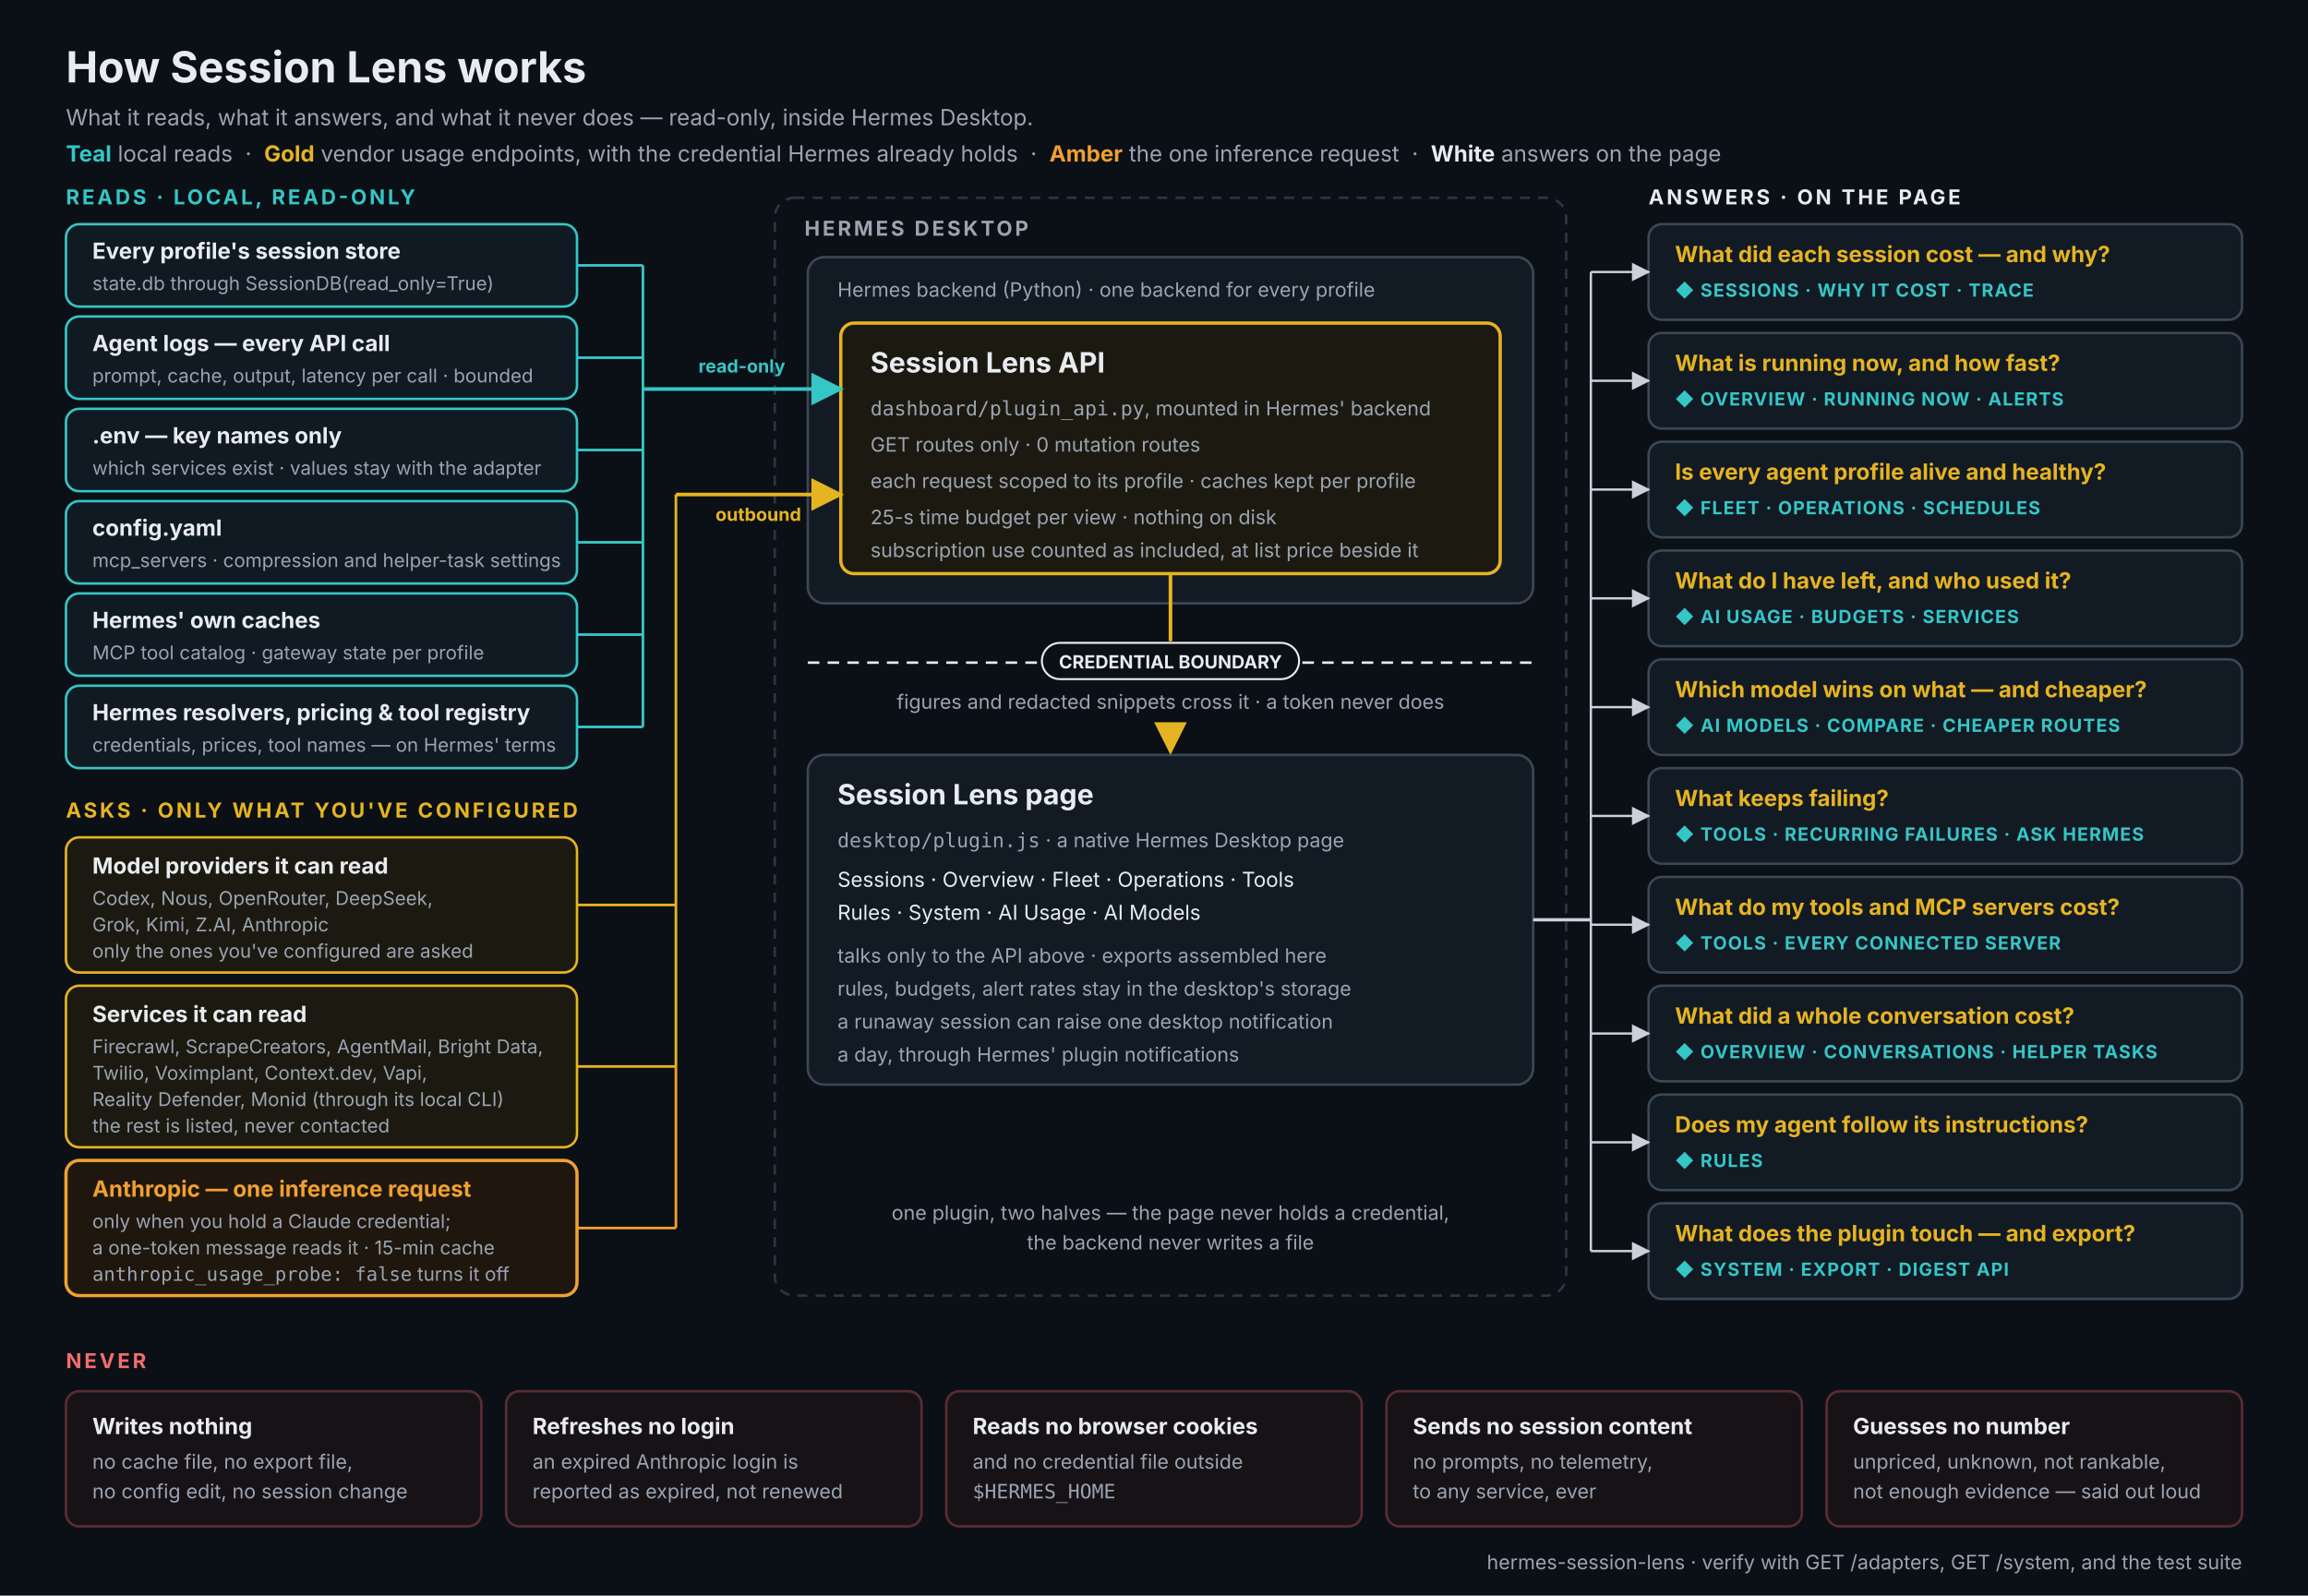
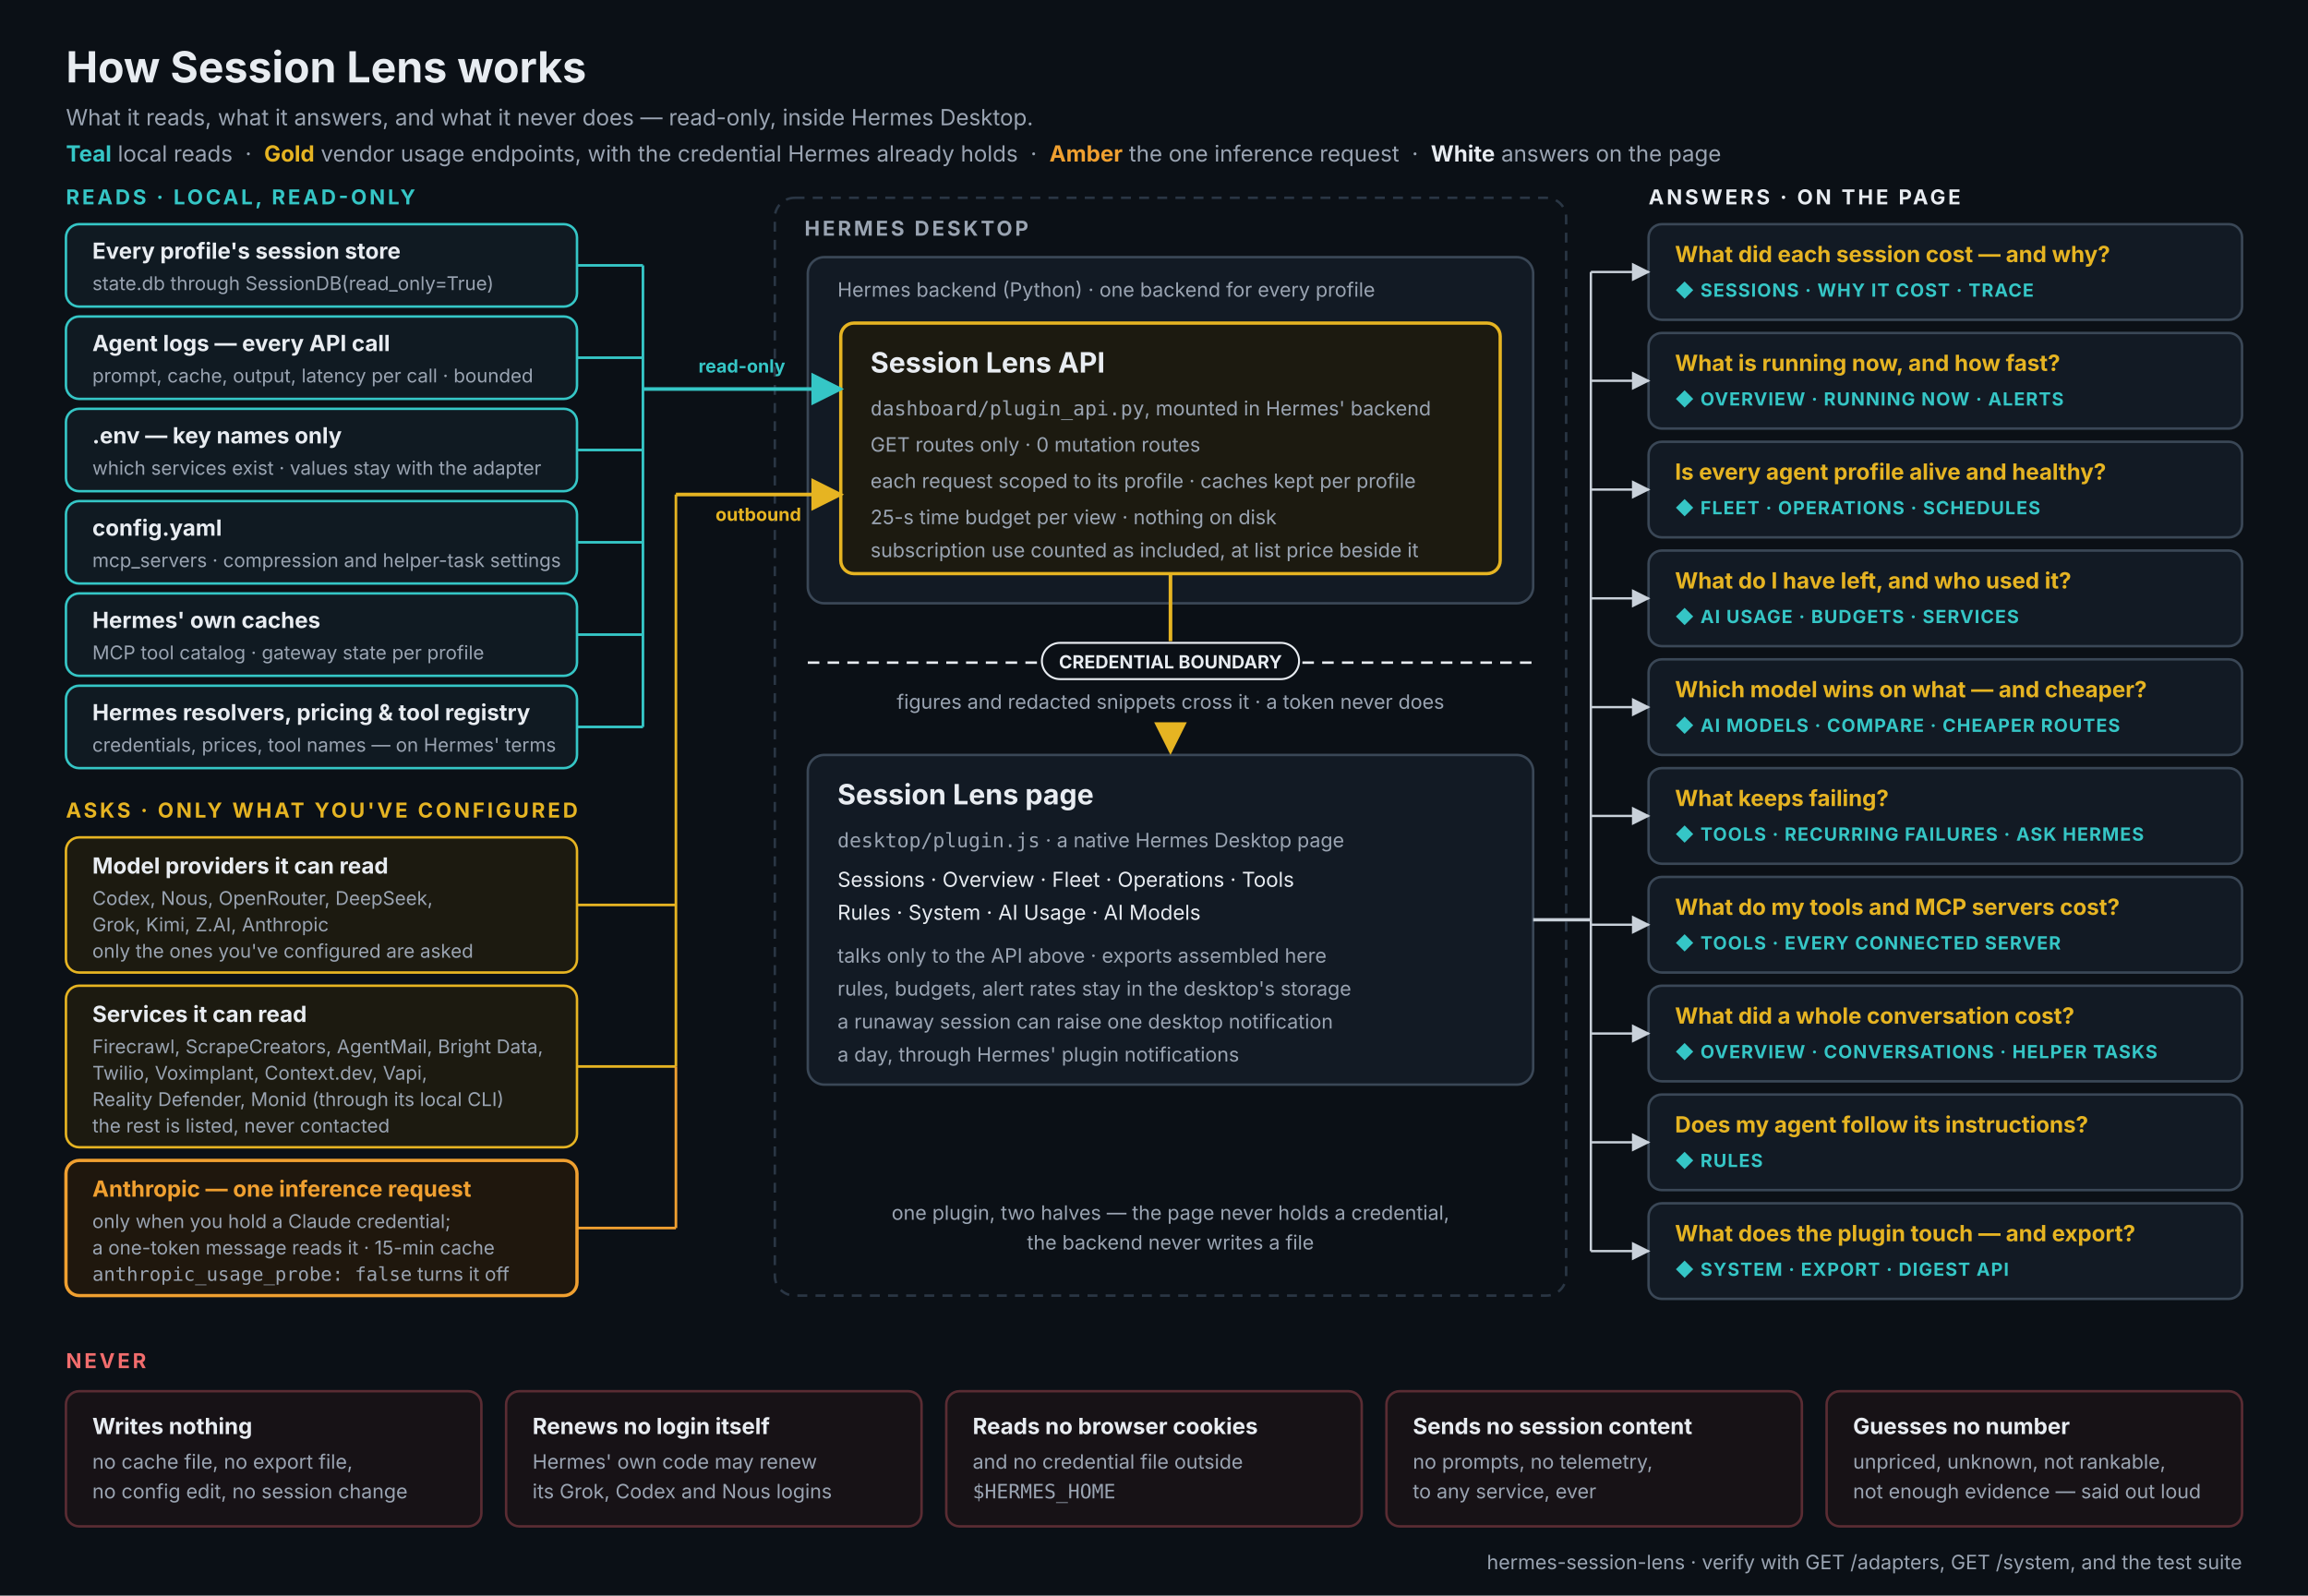
<svg xmlns="http://www.w3.org/2000/svg" width="1400" height="968" viewBox="0 0 1400 968" role="img" aria-labelledby="title desc">
  <style>
    text { font-family: "Segoe UI", Inter, system-ui, -apple-system, Helvetica, Arial, sans-serif; fill: #e8ecf1; }
    .h1 { font-size: 26px; font-weight: 700; }
    .sub { font-size: 13.5px; fill: #9aa4b2; }
    .col { font-size: 12.5px; font-weight: 700; letter-spacing: 1.6px; }
    .t { font-size: 13.5px; font-weight: 700; }
    .t2 { font-size: 17px; font-weight: 700; }
    .s { font-size: 11.5px; fill: #9aa4b2; }
    .s12 { font-size: 12px; fill: #9aa4b2; }
    .s2 { font-size: 12.5px; fill: #e8ecf1; }
    .q { font-size: 13.5px; font-weight: 700; fill: #e6b422; }
    .tab { font-size: 11px; font-weight: 700; fill: #35c6c6; letter-spacing: 0.6px; }
    .tag { font-size: 11px; font-weight: 700; }
    .mono { font-family: Consolas, "Cascadia Mono", Menlo, monospace; }
    .teal { fill: #35c6c6; } .gold { fill: #e6b422; } .amber { fill: #f0a030; } .red { fill: #f26d6d; } .muted { fill: #9aa4b2; } .white { fill: #e8ecf1; }
  </style>
  <defs>
    <marker id="m-teal" viewBox="0 0 10 10" refX="9" refY="5" markerWidth="9" markerHeight="9" orient="auto-start-reverse">
      <path d="M0,0 L10,5 L0,10 z" fill="#35c6c6" />
    </marker>
    <marker id="m-gold" viewBox="0 0 10 10" refX="9" refY="5" markerWidth="9" markerHeight="9" orient="auto-start-reverse">
      <path d="M0,0 L10,5 L0,10 z" fill="#e6b422" />
    </marker>
    <marker id="m-white" viewBox="0 0 10 10" refX="9" refY="5" markerWidth="8" markerHeight="8" orient="auto-start-reverse">
      <path d="M0,0 L10,5 L0,10 z" fill="#c9d1da" />
    </marker>
  </defs>
  <rect width="1400" height="968" fill="#0b1016" />
  <text x="40" y="50" class="h1">How Session Lens works</text>
  <text x="40" y="76" class="sub">What it reads, what it answers, and what it never does — read-only, inside Hermes Desktop.</text>
  <text x="40" y="98" class="sub">
    <tspan class="teal" font-weight="700">Teal</tspan> local reads  ·  <tspan class="gold" font-weight="700">Gold</tspan> vendor usage endpoints, with the credential Hermes already holds  ·  <tspan class="amber" font-weight="700">Amber</tspan> the one inference request  ·  <tspan class="white" font-weight="700">White</tspan> answers on the page</text>
  <text x="40" y="124" class="col teal">READS · LOCAL, READ-ONLY</text>
  <g fill="#101a22" stroke="#35c6c6" stroke-width="1.5">
    <rect x="40" y="136" width="310" height="50" rx="8" />
    <rect x="40" y="192" width="310" height="50" rx="8" />
    <rect x="40" y="248" width="310" height="50" rx="8" />
    <rect x="40" y="304" width="310" height="50" rx="8" />
    <rect x="40" y="360" width="310" height="50" rx="8" />
    <rect x="40" y="416" width="310" height="50" rx="8" />
  </g>
  <text x="56" y="157" class="t">Every profile's session store</text>
  <text x="56" y="176" class="s">state.db through SessionDB(read_only=True)</text>
  <text x="56" y="213" class="t">Agent logs — every API call</text>
  <text x="56" y="232" class="s">prompt, cache, output, latency per call · bounded</text>
  <text x="56" y="269" class="t">.env — key names only</text>
  <text x="56" y="288" class="s">which services exist · values stay with the adapter</text>
  <text x="56" y="325" class="t">config.yaml</text>
  <text x="56" y="344" class="s">mcp_servers · compression and helper-task settings</text>
  <text x="56" y="381" class="t">Hermes' own caches</text>
  <text x="56" y="400" class="s">MCP tool catalog · gateway state per profile</text>
  <text x="56" y="437" class="t">Hermes resolvers, pricing &amp; tool registry</text>
  <text x="56" y="456" class="s">credentials, prices, tool names — on Hermes' terms</text>
  <text x="40" y="496" class="col gold">ASKS · ONLY WHAT YOU'VE CONFIGURED</text>
  <g fill="#1c1a10" stroke="#e6b422" stroke-width="1.5">
    <rect x="40" y="508" width="310" height="82" rx="8" />
    <rect x="40" y="598" width="310" height="98" rx="8" />
  </g>
  <rect x="40" y="704" width="310" height="82" rx="8" fill="#1f170d" stroke="#f0a030" stroke-width="2" />
  <text x="56" y="530" class="t">Model providers it can read</text>
  <text x="56" y="549" class="s">Codex, Nous, OpenRouter, DeepSeek,</text>
  <text x="56" y="565" class="s">Grok, Kimi, Z.AI, Anthropic</text>
  <text x="56" y="581" class="s">only the ones you've configured are asked</text>
  <text x="56" y="620" class="t">Services it can read</text>
  <text x="56" y="639" class="s">Firecrawl, ScrapeCreators, AgentMail, Bright Data,</text>
  <text x="56" y="655" class="s">Twilio, Voximplant, Context.dev, Vapi,</text>
  <text x="56" y="671" class="s">Reality Defender, Monid (through its local CLI)</text>
  <text x="56" y="687" class="s">the rest is listed, never contacted</text>
  <text x="56" y="726" class="t amber">Anthropic — one inference request</text>
  <text x="56" y="745" class="s">only when you hold a Claude credential;</text>
  <text x="56" y="761" class="s">a one-token message reads it · 15-min cache</text>
  <text x="56" y="777" class="s">
    <tspan class="mono">anthropic_usage_probe: false</tspan> turns it off</text>
  <rect x="470" y="120" width="480" height="666" rx="12" fill="none" stroke="#2a3644" stroke-width="1.5" stroke-dasharray="6 5" />
  <text x="488" y="143" class="col muted">HERMES DESKTOP</text>
  <rect x="490" y="156" width="440" height="210" rx="10" fill="#121a24" stroke="#3a4756" stroke-width="1.5" />
  <text x="508" y="180" class="s12">Hermes backend (Python) · one backend for every profile</text>
  <rect x="510" y="196" width="400" height="152" rx="8" fill="#1c1a10" stroke="#e6b422" stroke-width="2" />
  <text x="528" y="226" class="t2">Session Lens API</text>
  <text x="528" y="252" class="s12">
    <tspan class="mono">dashboard/plugin_api.py</tspan>, mounted in Hermes' backend</text>
  <text x="528" y="274" class="s12">GET routes only · 0 mutation routes</text>
  <text x="528" y="296" class="s12">each request scoped to its profile · caches kept per profile</text>
  <text x="528" y="318" class="s12">25-s time budget per view · nothing on disk</text>
  <text x="528" y="338" class="s12">subscription use counted as included, at list price beside it</text>
  <line x1="490" y1="402" x2="930" y2="402" stroke="#e8ecf1" stroke-width="1.5" stroke-dasharray="7 5" />
  <rect x="632" y="390" width="156" height="22" rx="11" fill="#0b1016" stroke="#e8ecf1" stroke-width="1.2" />
  <text x="710" y="405.5" class="tag" text-anchor="middle">CREDENTIAL BOUNDARY</text>
  <text x="710" y="430" class="s12" text-anchor="middle">figures and redacted snippets cross it · a token never does</text>
  <rect x="490" y="458" width="440" height="200" rx="10" fill="#121a24" stroke="#3a4756" stroke-width="1.5" />
  <text x="508" y="488" class="t2">Session Lens page</text>
  <text x="508" y="514" class="s12">
    <tspan class="mono">desktop/plugin.js</tspan> · a native Hermes Desktop page</text>
  <text x="508" y="538" class="s2">Sessions · Overview · Fleet · Operations · Tools</text>
  <text x="508" y="558" class="s2">Rules · System · AI Usage · AI Models</text>
  <text x="508" y="584" class="s12">talks only to the API above · exports assembled here</text>
  <text x="508" y="604" class="s12">rules, budgets, alert rates stay in the desktop's storage</text>
  <text x="508" y="624" class="s12">a runaway session can raise one desktop notification</text>
  <text x="508" y="644" class="s12">a day, through Hermes' plugin notifications</text>
  <text x="710" y="740" class="s12" text-anchor="middle">one plugin, two halves — the page never holds a credential,</text>
  <text x="710" y="758" class="s12" text-anchor="middle">the backend never writes a file</text>
  <text x="1000" y="124" class="col white">ANSWERS · ON THE PAGE</text>
  <g fill="#121a24" stroke="#3a4756" stroke-width="1.5">
    <rect x="1000" y="136" width="360" height="58" rx="8" />
    <rect x="1000" y="202" width="360" height="58" rx="8" />
    <rect x="1000" y="268" width="360" height="58" rx="8" />
    <rect x="1000" y="334" width="360" height="58" rx="8" />
    <rect x="1000" y="400" width="360" height="58" rx="8" />
    <rect x="1000" y="466" width="360" height="58" rx="8" />
    <rect x="1000" y="532" width="360" height="58" rx="8" />
    <rect x="1000" y="598" width="360" height="58" rx="8" />
    <rect x="1000" y="664" width="360" height="58" rx="8" />
    <rect x="1000" y="730" width="360" height="58" rx="8" />
  </g>
  <text x="1016" y="159" class="q">What did each session cost — and why?</text>
  <text x="1016" y="180" class="tab">◆ SESSIONS · WHY IT COST · TRACE</text>
  <text x="1016" y="225" class="q">What is running now, and how fast?</text>
  <text x="1016" y="246" class="tab">◆ OVERVIEW · RUNNING NOW · ALERTS</text>
  <text x="1016" y="291" class="q">Is every agent profile alive and healthy?</text>
  <text x="1016" y="312" class="tab">◆ FLEET · OPERATIONS · SCHEDULES</text>
  <text x="1016" y="357" class="q">What do I have left, and who used it?</text>
  <text x="1016" y="378" class="tab">◆ AI USAGE · BUDGETS · SERVICES</text>
  <text x="1016" y="423" class="q">Which model wins on what — and cheaper?</text>
  <text x="1016" y="444" class="tab">◆ AI MODELS · COMPARE · CHEAPER ROUTES</text>
  <text x="1016" y="489" class="q">What keeps failing?</text>
  <text x="1016" y="510" class="tab">◆ TOOLS · RECURRING FAILURES · ASK HERMES</text>
  <text x="1016" y="555" class="q">What do my tools and MCP servers cost?</text>
  <text x="1016" y="576" class="tab">◆ TOOLS · EVERY CONNECTED SERVER</text>
  <text x="1016" y="621" class="q">What did a whole conversation cost?</text>
  <text x="1016" y="642" class="tab">◆ OVERVIEW · CONVERSATIONS · HELPER TASKS</text>
  <text x="1016" y="687" class="q">Does my agent follow its instructions?</text>
  <text x="1016" y="708" class="tab">◆ RULES</text>
  <text x="1016" y="753" class="q">What does the plugin touch — and export?</text>
  <text x="1016" y="774" class="tab">◆ SYSTEM · EXPORT · DIGEST API</text>
  <g stroke="#35c6c6" stroke-width="1.6" fill="none">
    <line x1="350" y1="161" x2="390" y2="161" />
    <line x1="350" y1="217" x2="390" y2="217" />
    <line x1="350" y1="273" x2="390" y2="273" />
    <line x1="350" y1="329" x2="390" y2="329" />
    <line x1="350" y1="385" x2="390" y2="385" />
    <line x1="350" y1="441" x2="390" y2="441" />
    <line x1="390" y1="161" x2="390" y2="441" />
    <line x1="390" y1="236" x2="510" y2="236" stroke-width="2.2" marker-end="url(#m-teal)" />
  </g>
  <text x="450" y="226" class="tag teal" text-anchor="middle">read-only</text>
  <g stroke="#e6b422" stroke-width="1.6" fill="none">
    <line x1="350" y1="549" x2="410" y2="549" />
    <line x1="350" y1="647" x2="410" y2="647" />
    <line x1="410" y1="300" x2="410" y2="647" />
    <line x1="410" y1="300" x2="510" y2="300" stroke-width="2.2" marker-end="url(#m-gold)" />
  </g>
  <g stroke="#f0a030" stroke-width="1.6" fill="none">
    <line x1="410" y1="647" x2="410" y2="745" />
    <line x1="350" y1="745" x2="410" y2="745" />
  </g>
  <text x="460" y="316" class="tag gold" text-anchor="middle">outbound</text>
  <line x1="710" y1="348" x2="710" y2="389" stroke="#e6b422" stroke-width="2.2" fill="none" />
  <line x1="710" y1="440" x2="710" y2="456" stroke="#e6b422" stroke-width="2.2" fill="none" marker-end="url(#m-gold)" />
  <g stroke="#c9d1da" stroke-width="1.4" fill="none">
    <line x1="930" y1="558" x2="965" y2="558" stroke-width="2" />
    <line x1="965" y1="165" x2="965" y2="759" />
    <line x1="965" y1="165" x2="1000" y2="165" marker-end="url(#m-white)" />
    <line x1="965" y1="231" x2="1000" y2="231" marker-end="url(#m-white)" />
    <line x1="965" y1="297" x2="1000" y2="297" marker-end="url(#m-white)" />
    <line x1="965" y1="363" x2="1000" y2="363" marker-end="url(#m-white)" />
    <line x1="965" y1="429" x2="1000" y2="429" marker-end="url(#m-white)" />
    <line x1="965" y1="495" x2="1000" y2="495" marker-end="url(#m-white)" />
    <line x1="965" y1="561" x2="1000" y2="561" marker-end="url(#m-white)" />
    <line x1="965" y1="627" x2="1000" y2="627" marker-end="url(#m-white)" />
    <line x1="965" y1="693" x2="1000" y2="693" marker-end="url(#m-white)" />
    <line x1="965" y1="759" x2="1000" y2="759" marker-end="url(#m-white)" />
  </g>
  <text x="40" y="830" class="col red">NEVER</text>
  <g fill="#171216" stroke="#5a2c33" stroke-width="1.5">
    <rect x="40" y="844" width="252" height="82" rx="8" />
    <rect x="307" y="844" width="252" height="82" rx="8" />
    <rect x="574" y="844" width="252" height="82" rx="8" />
    <rect x="841" y="844" width="252" height="82" rx="8" />
    <rect x="1108" y="844" width="252" height="82" rx="8" />
  </g>
  <text x="56" y="870" class="t">Writes nothing</text>
  <text x="56" y="891" class="s12">no cache file, no export file,</text>
  <text x="56" y="909" class="s12">no config edit, no session change</text>
-   <text x="323" y="870" class="t">Refreshes no login</text>
-   <text x="323" y="891" class="s12">an expired Anthropic login is</text>
-   <text x="323" y="909" class="s12">reported as expired, not renewed</text>
+   <text x="323" y="870" class="t">Renews no login itself</text>
+   <text x="323" y="891" class="s12">Hermes' own code may renew</text>
+   <text x="323" y="909" class="s12">its Grok, Codex and Nous logins</text>
  <text x="590" y="870" class="t">Reads no browser cookies</text>
  <text x="590" y="891" class="s12">and no credential file outside</text>
  <text x="590" y="909" class="s12 mono">$HERMES_HOME</text>
  <text x="857" y="870" class="t">Sends no session content</text>
  <text x="857" y="891" class="s12">no prompts, no telemetry,</text>
  <text x="857" y="909" class="s12">to any service, ever</text>
  <text x="1124" y="870" class="t">Guesses no number</text>
  <text x="1124" y="891" class="s12">unpriced, unknown, not rankable,</text>
  <text x="1124" y="909" class="s12">not enough evidence — said out loud</text>
  <text x="1360" y="952" class="s12" text-anchor="end">hermes-session-lens · verify with GET /adapters, GET /system, and the test suite</text>
</svg>
